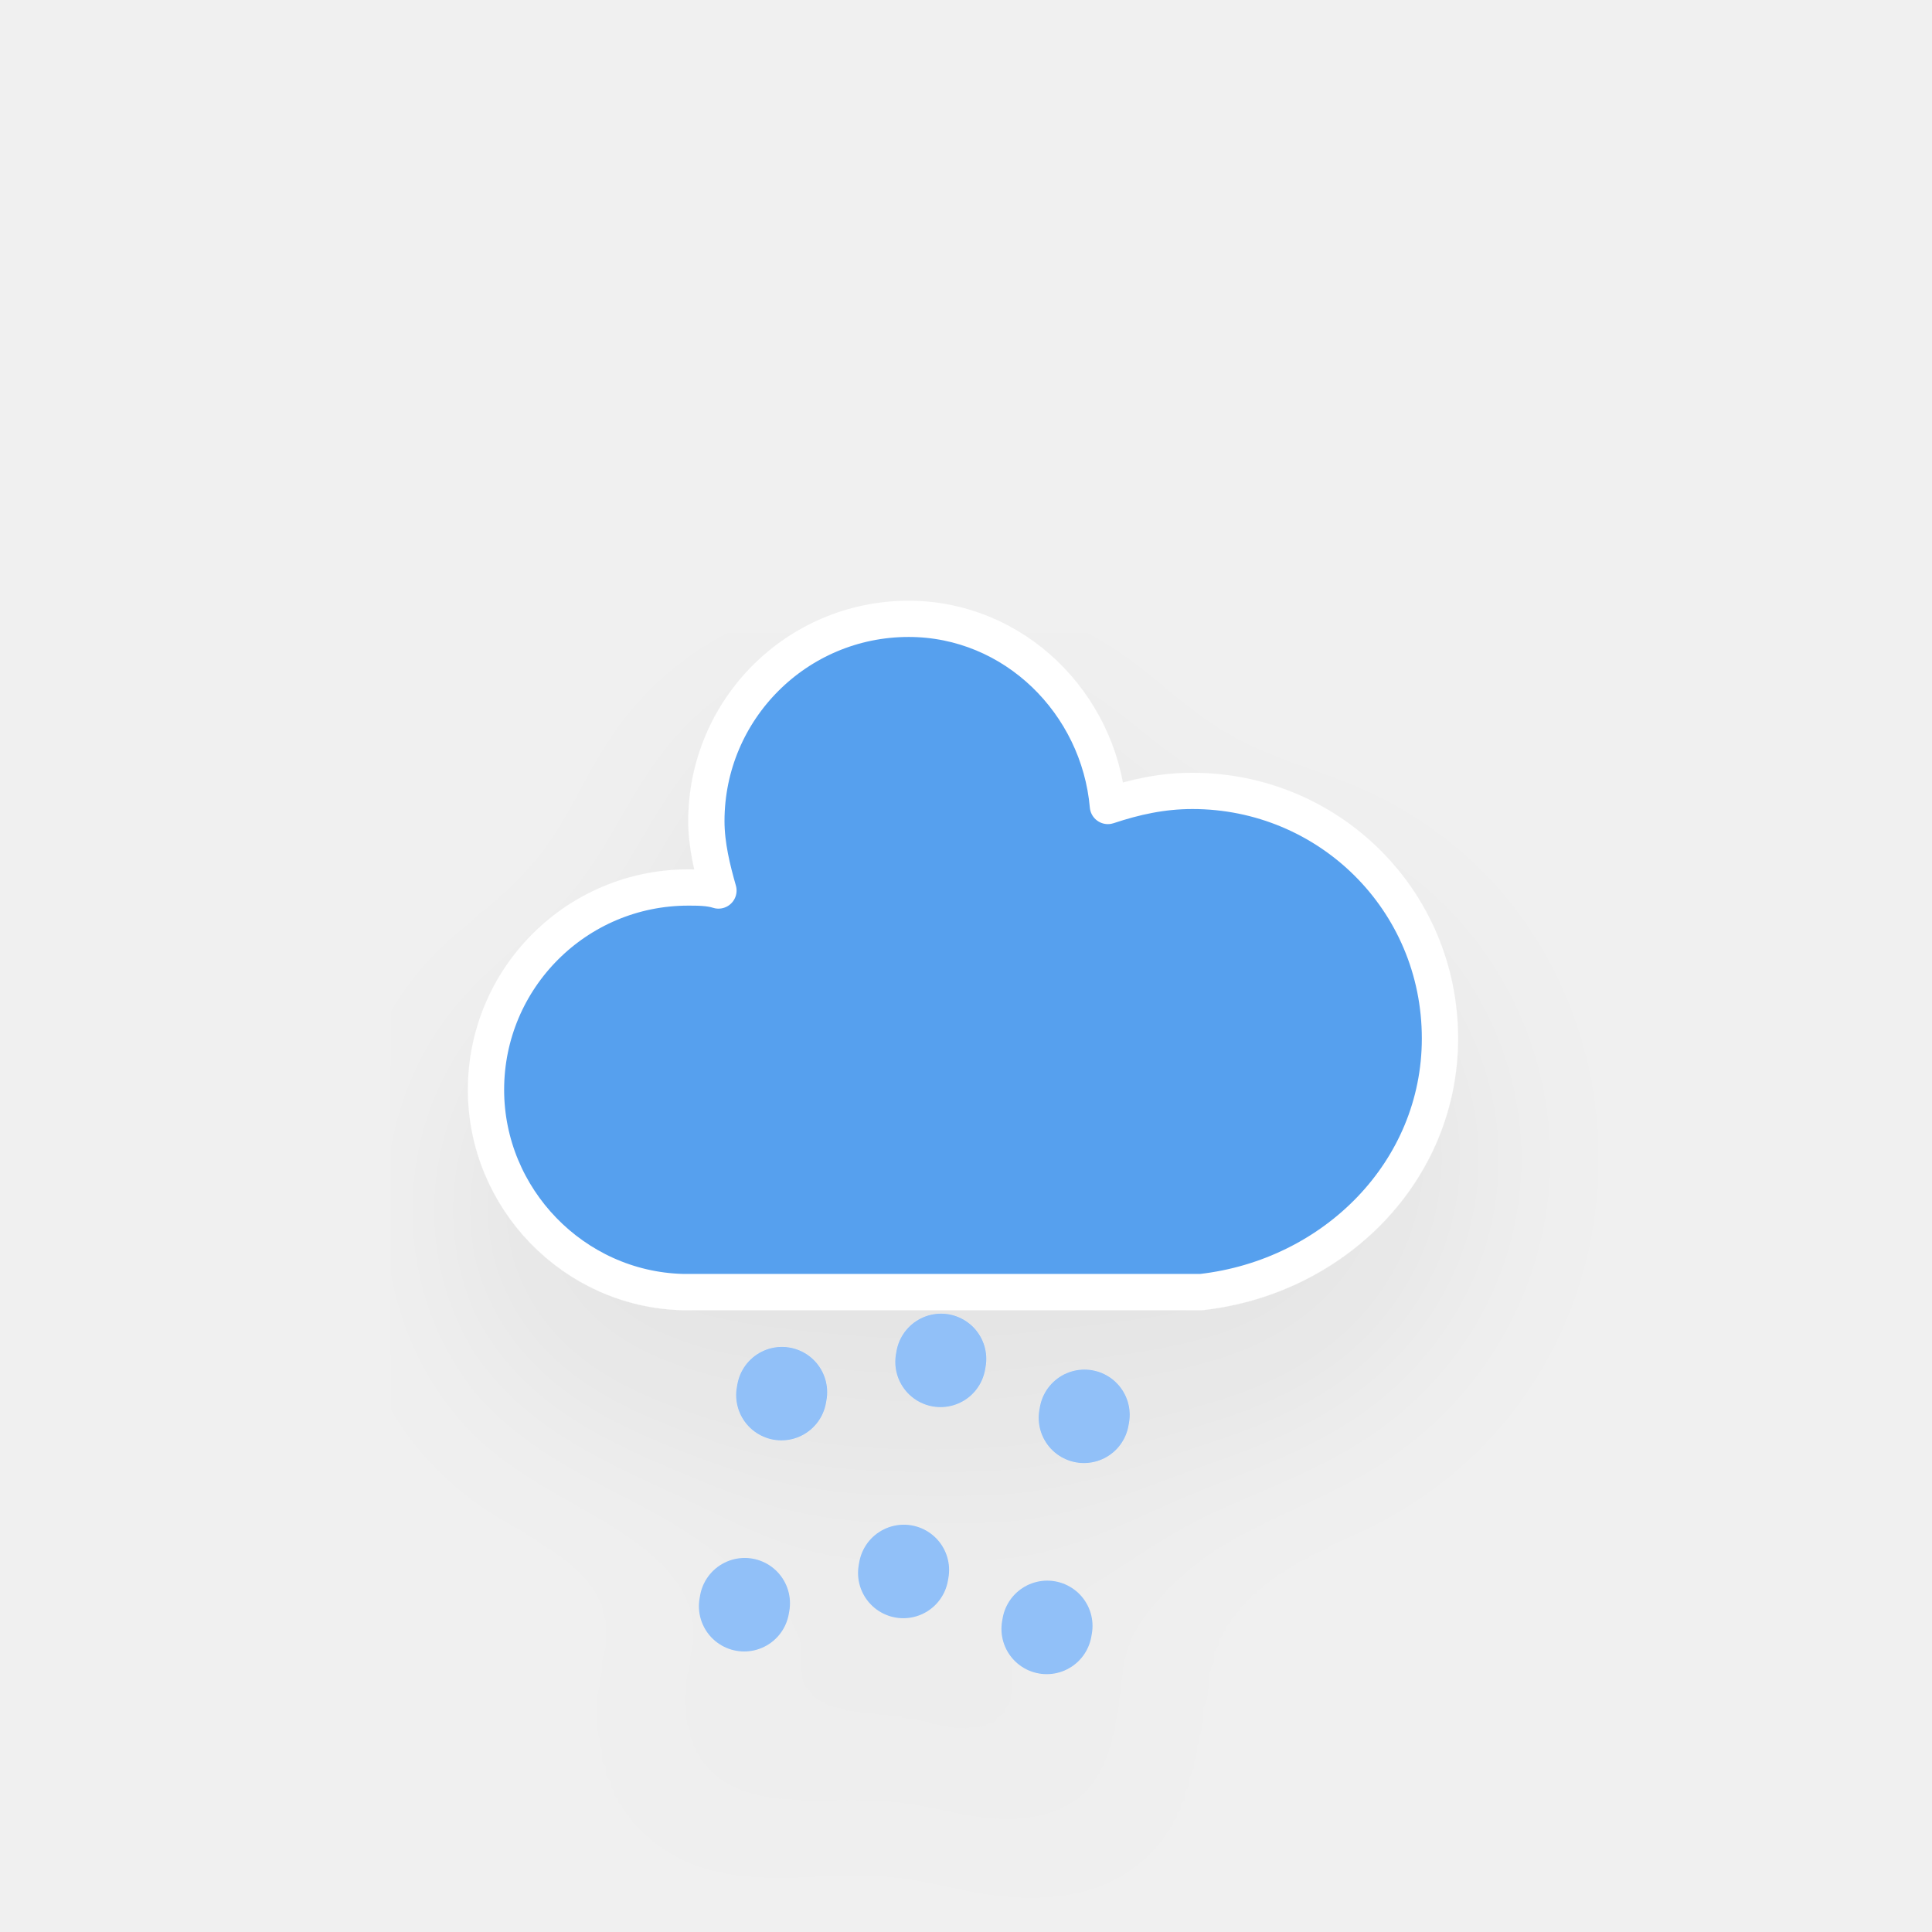
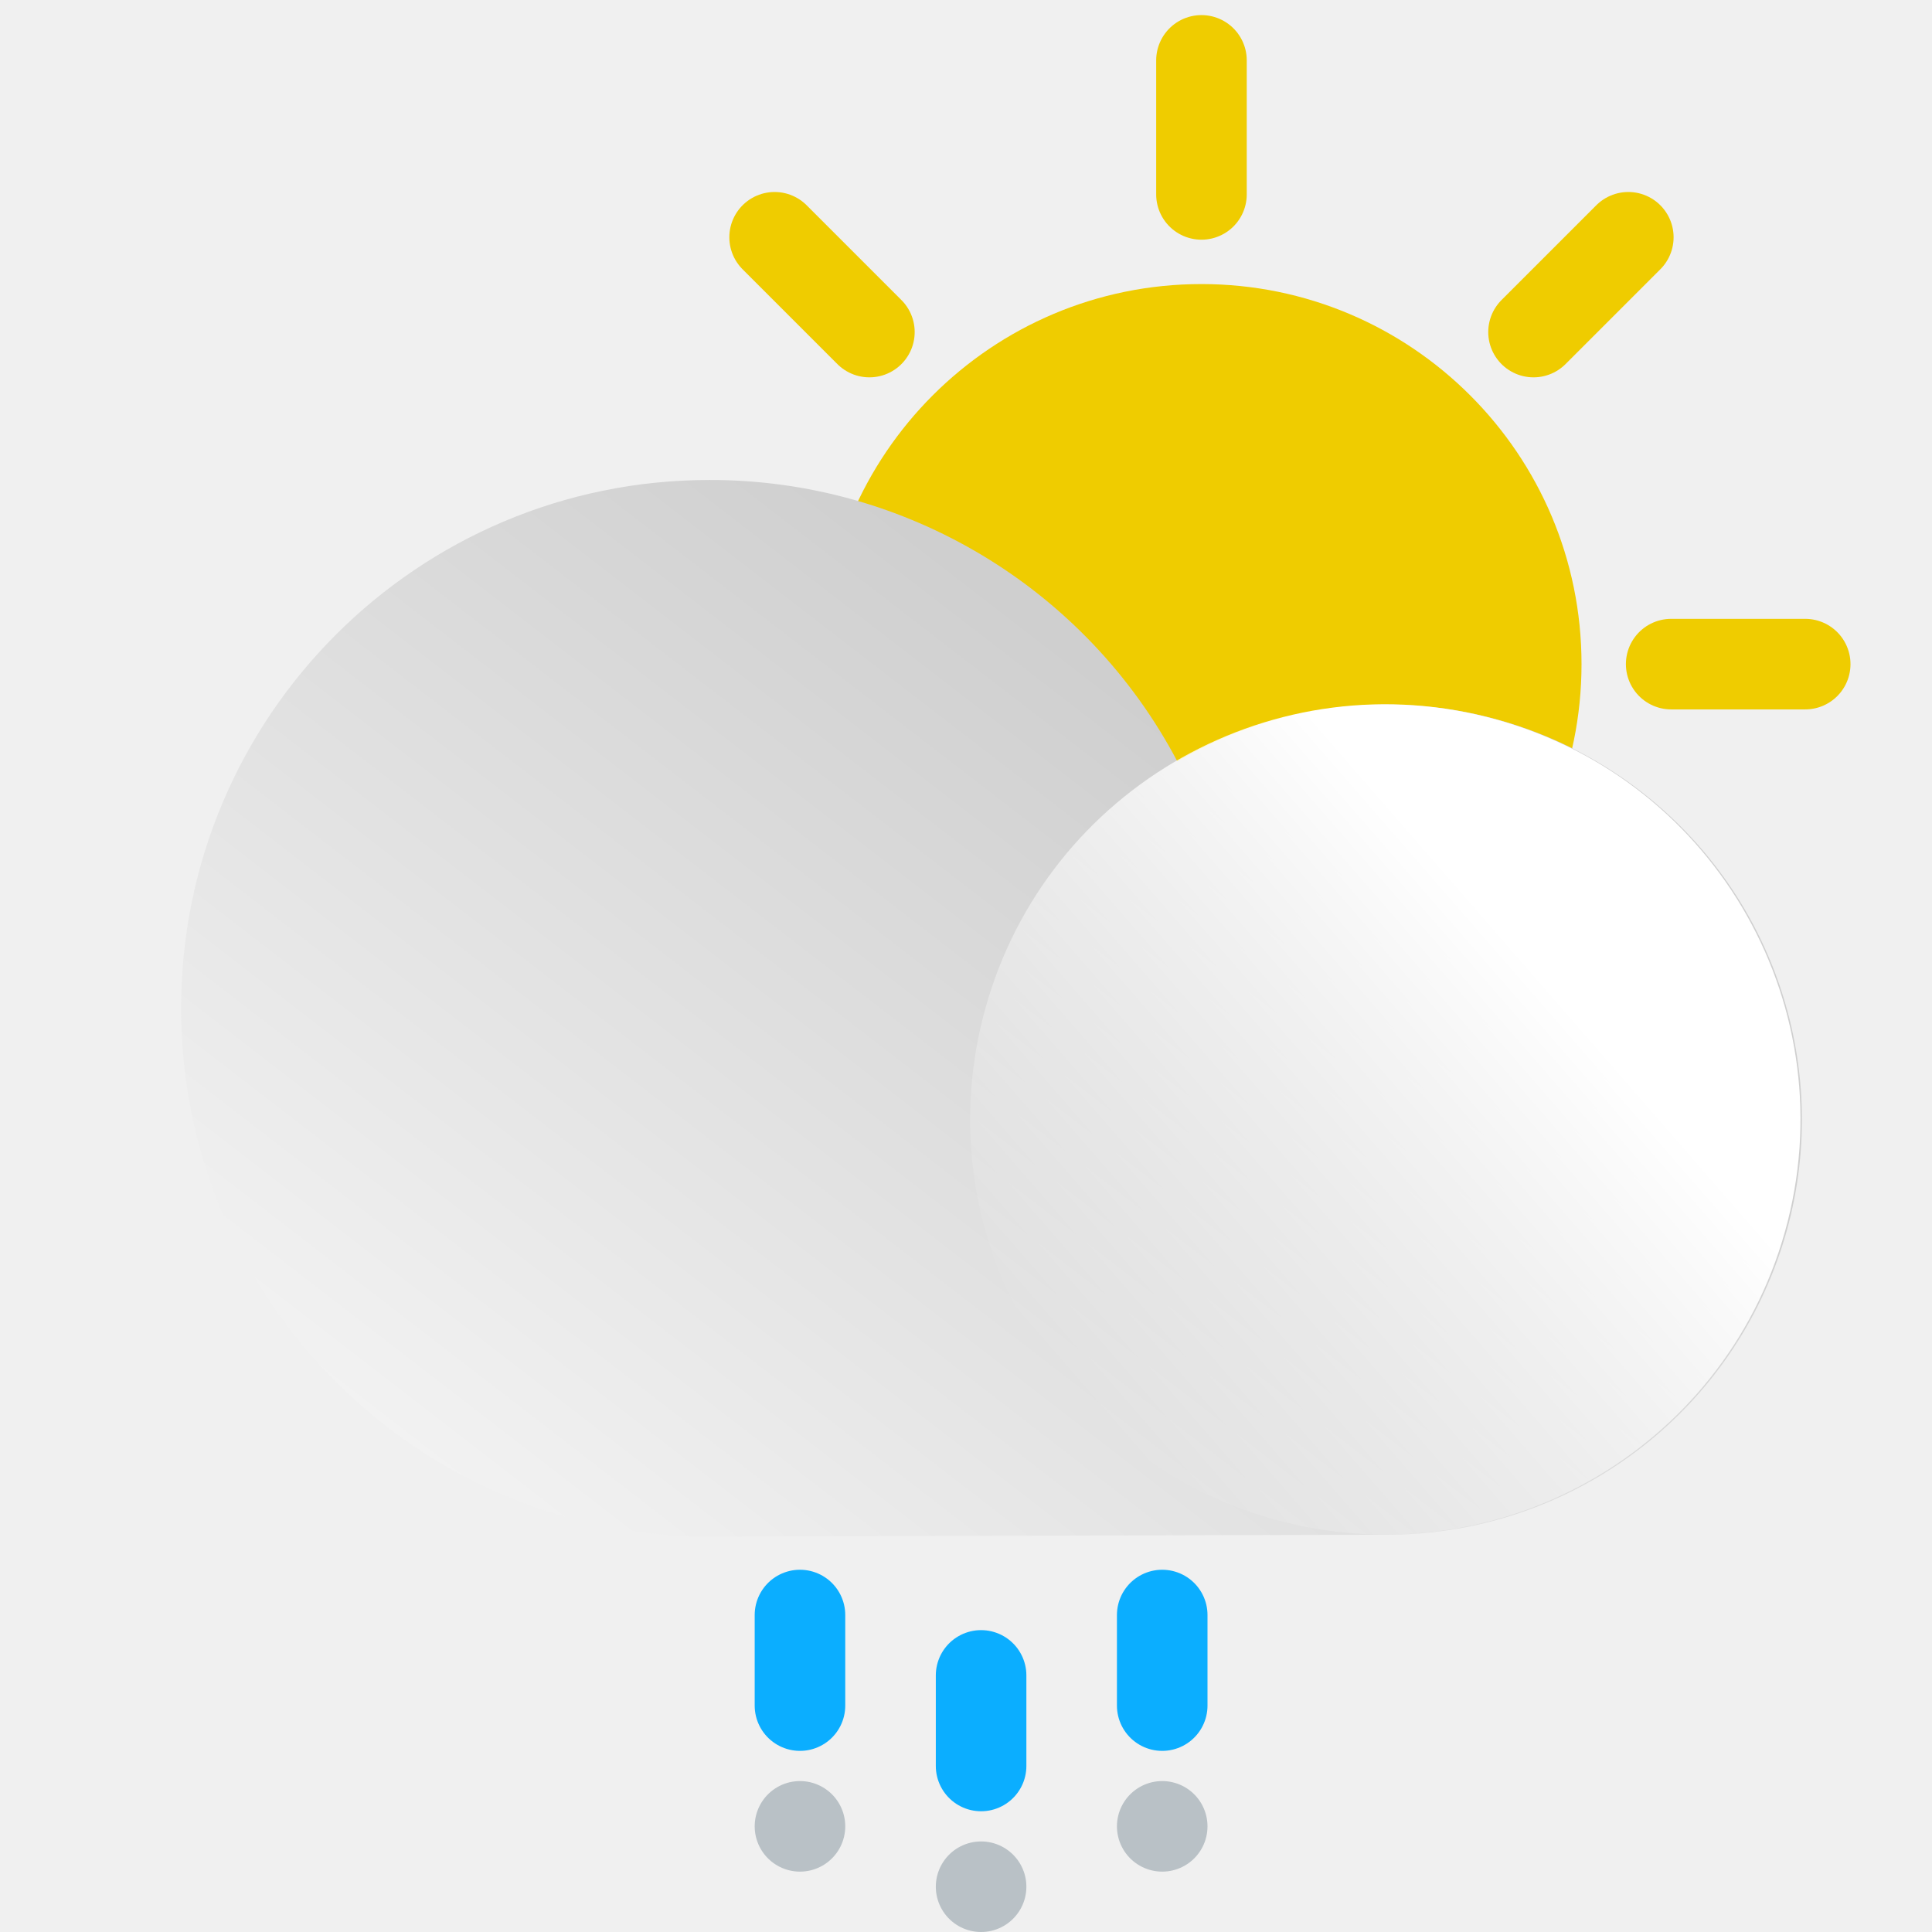
- <svg xmlns="http://www.w3.org/2000/svg" version="1.1" width="64" height="64" viewbox="0 0 64 64">
+ <svg xmlns="http://www.w3.org/2000/svg" data-name="Layer 1" id="Layer_1" viewBox="0 0 64 64">
  <defs>
-     <filter id="blur" width="200%" height="200%">
-       <feGaussianBlur in="SourceAlpha" stdDeviation="3" />
-       <feOffset dx="0" dy="4" result="offsetblur" />
-       <feComponentTransfer>
-         <feFuncA type="linear" slope="0.05" />
-       </feComponentTransfer>
-       <feMerge>
-         <feMergeNode />
-         <feMergeNode in="SourceGraphic" />
-       </feMerge>
-     </filter>
-     <style type="text/css">
- /*
- ** RAIN
- */
- @keyframes am-weather-rain {
-   0% {
-     stroke-dashoffset: 0;
-   }
- 
-   100% {
-     stroke-dashoffset: -100;
-   }
- }
- 
- .am-weather-rain-1 {
-   -webkit-animation-name: am-weather-rain;
-      -moz-animation-name: am-weather-rain;
-       -ms-animation-name: am-weather-rain;
-           animation-name: am-weather-rain;
-   -webkit-animation-duration: 8s;
-      -moz-animation-duration: 8s;
-       -ms-animation-duration: 8s;
-           animation-duration: 8s;
-   -webkit-animation-timing-function: linear;
-      -moz-animation-timing-function: linear;
-       -ms-animation-timing-function: linear;
-           animation-timing-function: linear;
-   -webkit-animation-iteration-count: infinite;
-      -moz-animation-iteration-count: infinite;
-       -ms-animation-iteration-count: infinite;
-           animation-iteration-count: infinite;
- }
- 
- .am-weather-rain-2 {
-   -webkit-animation-name: am-weather-rain;
-      -moz-animation-name: am-weather-rain;
-       -ms-animation-name: am-weather-rain;
-           animation-name: am-weather-rain;
-   -webkit-animation-delay: 0.25s;
-      -moz-animation-delay: 0.25s;
-       -ms-animation-delay: 0.25s;
-           animation-delay: 0.25s;
-   -webkit-animation-duration: 8s;
-      -moz-animation-duration: 8s;
-       -ms-animation-duration: 8s;
-           animation-duration: 8s;
-   -webkit-animation-timing-function: linear;
-      -moz-animation-timing-function: linear;
-       -ms-animation-timing-function: linear;
-           animation-timing-function: linear;
-   -webkit-animation-iteration-count: infinite;
-      -moz-animation-iteration-count: infinite;
-       -ms-animation-iteration-count: infinite;
-           animation-iteration-count: infinite;
- }
-         </style>
+     <style>.cls-1{fill:#efcc00;}.cls-2,.cls-5,.cls-6{fill:none;stroke-linecap:round;stroke-miterlimit:10;stroke-width:3px;}.cls-2{stroke:#efcc00;}.cls-3{fill:url(#linear-gradient);}.cls-4{fill:url(#linear-gradient-2);}.cls-5{stroke:#0baeff;}.cls-6{stroke:#b9c1c6;}</style>
+     <linearGradient gradientTransform="matrix(-1, 0, 0, 1, -82.2, 0)" gradientUnits="userSpaceOnUse" id="linear-gradient" x1="-101.28" x2="-122.37" y1="52.39" y2="25.08">
+       <stop offset="0" stop-color="#f2f2f2" />
+       <stop offset="1" stop-color="#cfcfcf" />
+     </linearGradient>
+     <linearGradient gradientTransform="matrix(0, -1, -1, 0, 75.17, -149.95)" gradientUnits="userSpaceOnUse" id="linear-gradient-2" x1="-191.14" x2="-179.52" y1="23.06" y2="40.7">
+       <stop offset="0.02" stop-color="#fff" />
+       <stop offset="1" stop-color="#fff" stop-opacity="0" />
+     </linearGradient>
  </defs>
-   <g filter="url(#blur)" id="rainy-7">
-     <g transform="translate(20,10)">
-       <g>
-         <path d="M47.7,35.4c0-4.6-3.7-8.2-8.2-8.2c-1,0-1.9,0.2-2.8,0.5c-0.3-3.4-3.1-6.2-6.6-6.2c-3.7,0-6.7,3-6.7,6.7c0,0.8,0.2,1.6,0.4,2.3    c-0.3-0.1-0.7-0.1-1-0.1c-3.7,0-6.7,3-6.7,6.7c0,3.6,2.9,6.6,6.5,6.7l17.2,0C44.2,43.3,47.7,39.8,47.7,35.4z" fill="#57A0EE" stroke="white" stroke-linejoin="round" stroke-width="1.2" transform="translate(-20,-11)" />
-       </g>
-     </g>
-     <g transform="translate(31,46), rotate(10)">
-       <line class="am-weather-rain-1" fill="none" stroke="#91C0F8" stroke-dasharray="0.1,7" stroke-linecap="round" stroke-width="3" transform="translate(-5,1)" x1="0" x2="0" y1="0" y2="8" />
-       <line class="am-weather-rain-2" fill="none" stroke="#91C0F8" stroke-dasharray="0.1,7" stroke-linecap="round" stroke-width="3" transform="translate(0,-1)" x1="0" x2="0" y1="0" y2="8" />
-       <line class="am-weather-rain-1" fill="none" stroke="#91C0F8" stroke-dasharray="0.1,7" stroke-linecap="round" stroke-width="3" transform="translate(5,0)" x1="0" x2="0" y1="0" y2="8" />
-     </g>
-   </g>
+   <circle class="cls-1" cx="39.8" cy="22" r="12.59" />
+   <line class="cls-2" x1="39.8" x2="39.8" y1="2" y2="6.44" />
+   <line class="cls-2" x1="39.8" x2="39.8" y1="37.56" y2="42" />
+   <line class="cls-2" x1="19.8" x2="24.25" y1="22" y2="22" />
+   <line class="cls-2" x1="55.36" x2="59.8" y1="22" y2="22" />
+   <line class="cls-2" x1="25.66" x2="28.8" y1="7.86" y2="11" />
+   <line class="cls-2" x1="50.8" x2="53.94" y1="33" y2="36.14" />
+   <line class="cls-2" x1="25.66" x2="28.8" y1="36.14" y2="33" />
+   <line class="cls-2" x1="50.8" x2="53.94" y1="11" y2="7.86" />
+   <path class="cls-3" d="M23.5,15.9A17.49,17.49,0,0,1,39,25.22a13.75,13.75,0,1,1,6.92,25.62L23.5,50.9a17.5,17.5,0,0,1,0-35Z" />
+   <circle class="cls-4" cx="45.89" cy="37.09" r="13.75" transform="translate(-2.18 71.3) rotate(-74.39)" />
+   <line class="cls-5" x1="26.5" x2="26.5" y1="53.5" y2="56.5" />
+   <line class="cls-6" x1="26.5" x2="26.5" y1="60.5" y2="60.5" />
+   <line class="cls-5" x1="32.5" x2="32.5" y1="55.5" y2="58.5" />
+   <line class="cls-6" x1="32.5" x2="32.5" y1="62.5" y2="62.5" />
+   <line class="cls-5" x1="38.5" x2="38.5" y1="53.5" y2="56.5" />
+   <line class="cls-6" x1="38.5" x2="38.5" y1="60.5" y2="60.5" />
</svg>
